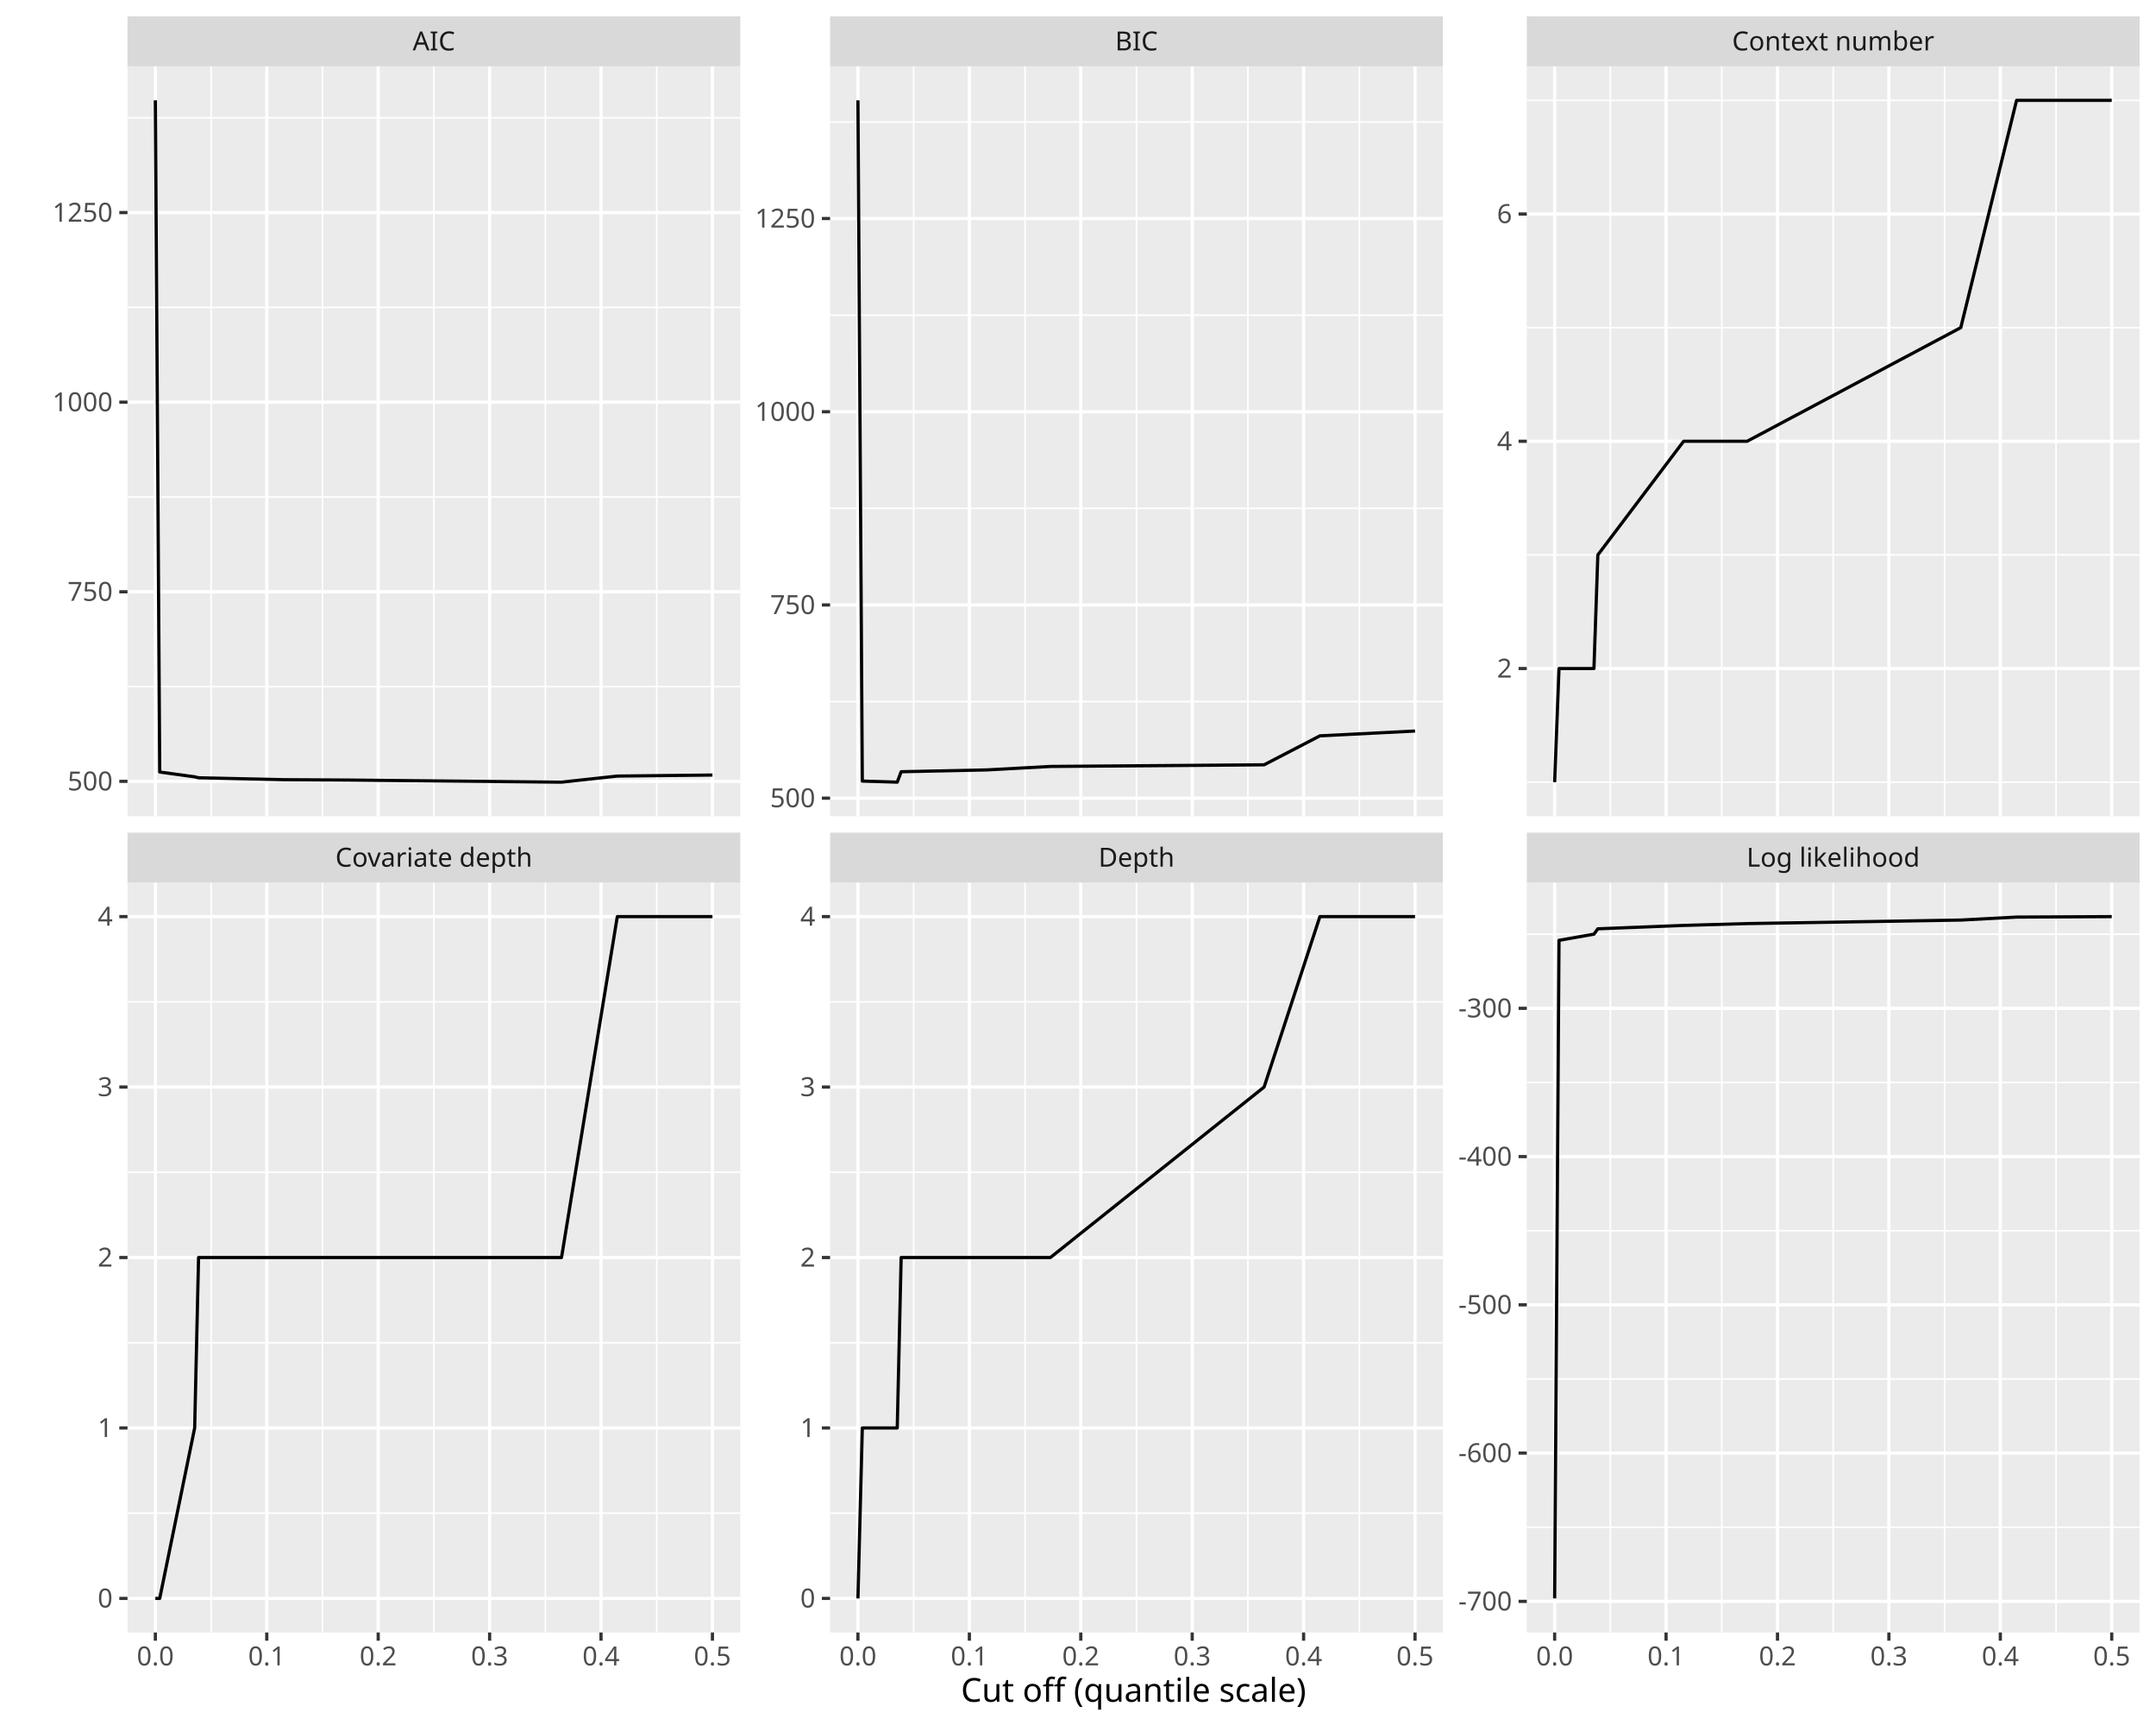
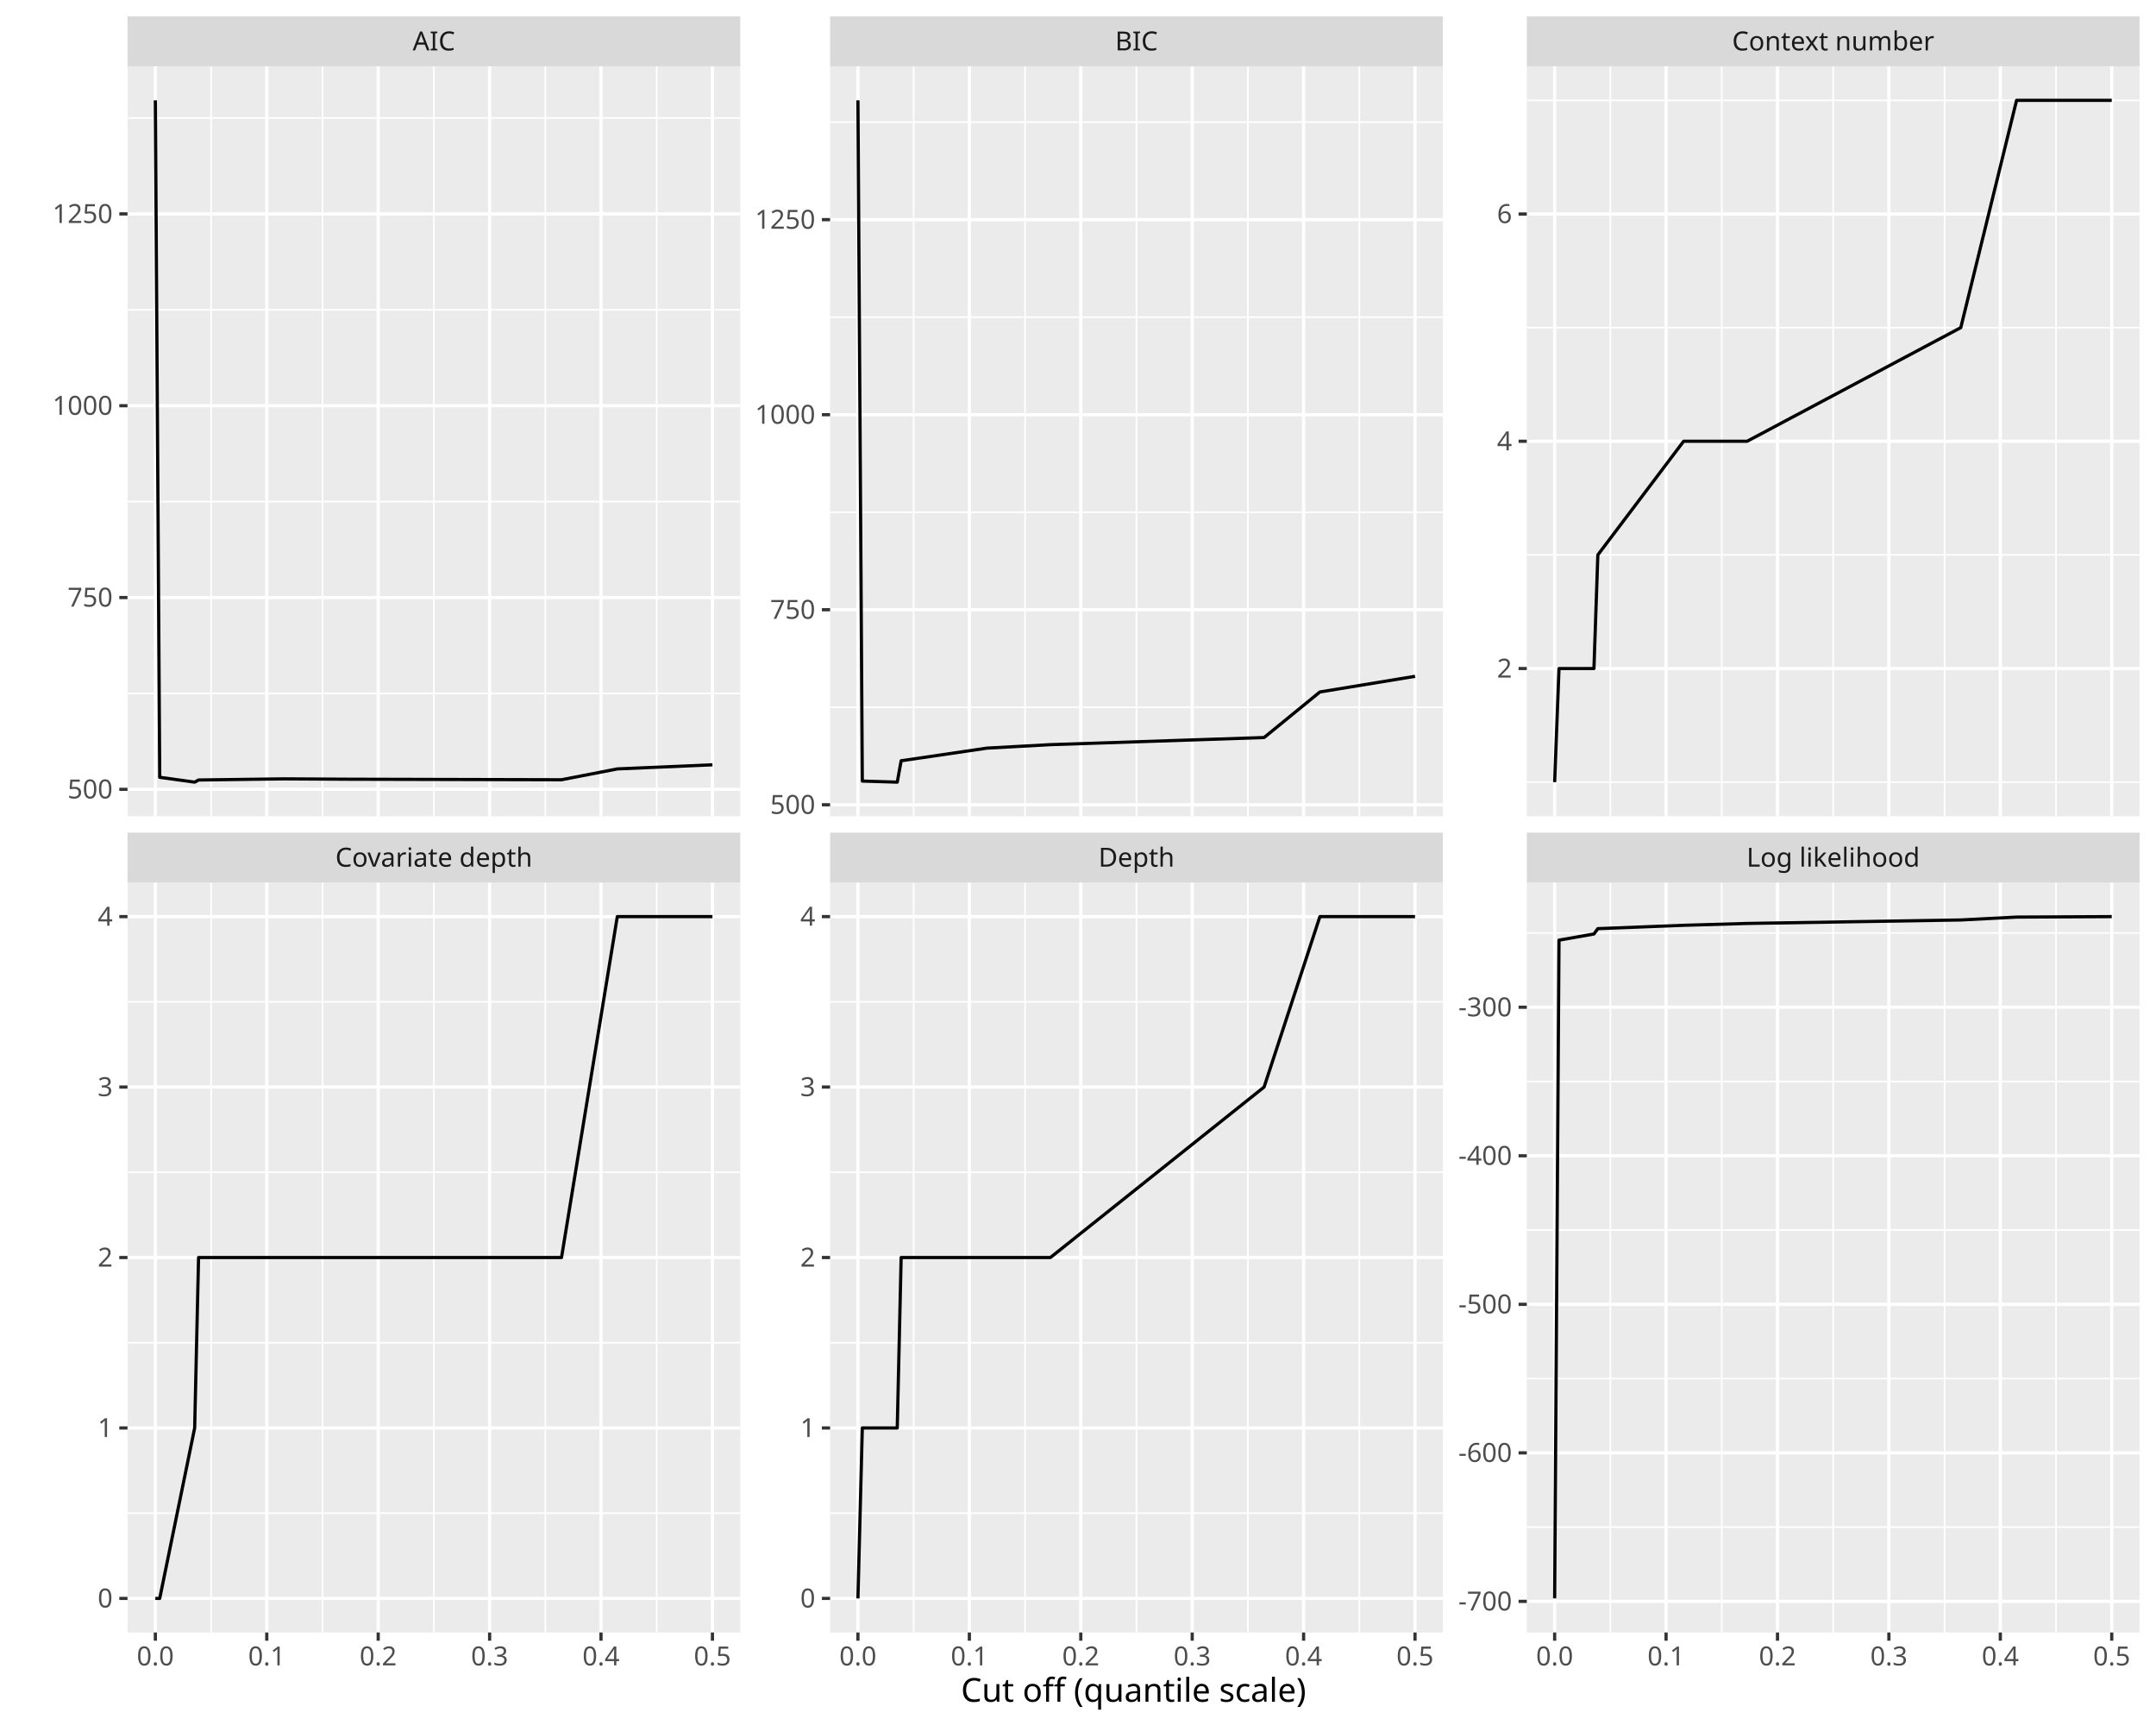
<svg xmlns="http://www.w3.org/2000/svg" class="svglite" data-engine-version="2.0" width="720.00pt" height="576.00pt" viewBox="0 0 720.00 576.00">
  <defs>
    <style type="text/css">
    .svglite line, .svglite polyline, .svglite polygon, .svglite path, .svglite rect, .svglite circle {
      fill: none;
      stroke: #000000;
      stroke-linecap: round;
      stroke-linejoin: round;
      stroke-miterlimit: 10.00;
    }
  </style>
  </defs>
  <rect width="100%" height="100%" style="stroke: none; fill: #FFFFFF;" />
  <defs>
    <clipPath id="cpMC4wMHw3MjAuMDB8MC4wMHw1NzYuMDA=">
      <rect x="0.00" y="0.00" width="720.00" height="576.00" />
    </clipPath>
  </defs>
  <g clip-path="url(#cpMC4wMHw3MjAuMDB8MC4wMHw1NzYuMDA=)">
    <rect x="0.00" y="0.00" width="720.00" height="576.00" style="stroke-width: 1.07; stroke: #FFFFFF; fill: #FFFFFF;" />
  </g>
  <defs>
    <clipPath id="cpNDIuNTh8MjQ3LjIyfDIyLjEzfDI3Mi41Ng==">
      <rect x="42.58" y="22.13" width="204.64" height="250.43" />
    </clipPath>
  </defs>
  <g clip-path="url(#cpNDIuNTh8MjQ3LjIyfDIyLjEzfDI3Mi41Ng==)">
    <rect x="42.58" y="22.13" width="204.64" height="250.43" style="stroke-width: 1.07; stroke: none; fill: #EBEBEB;" />
-     <polyline points="42.58,229.25 247.22,229.25 " style="stroke-width: 0.53; stroke: #FFFFFF; stroke-linecap: butt;" />
-     <polyline points="42.58,165.95 247.22,165.95 " style="stroke-width: 0.53; stroke: #FFFFFF; stroke-linecap: butt;" />
-     <polyline points="42.58,102.64 247.22,102.64 " style="stroke-width: 0.53; stroke: #FFFFFF; stroke-linecap: butt;" />
-     <polyline points="42.58,39.34 247.22,39.34 " style="stroke-width: 0.53; stroke: #FFFFFF; stroke-linecap: butt;" />
+     <polyline points="42.58,231.55 247.22,231.55 " style="stroke-width: 0.53; stroke: #FFFFFF; stroke-linecap: butt;" />
+     <polyline points="42.58,167.50 247.22,167.50 " style="stroke-width: 0.53; stroke: #FFFFFF; stroke-linecap: butt;" />
+     <polyline points="42.58,103.45 247.22,103.45 " style="stroke-width: 0.53; stroke: #FFFFFF; stroke-linecap: butt;" />
+     <polyline points="42.58,39.40 247.22,39.40 " style="stroke-width: 0.53; stroke: #FFFFFF; stroke-linecap: butt;" />
    <polyline points="70.49,272.56 70.49,22.13 " style="stroke-width: 0.53; stroke: #FFFFFF; stroke-linecap: butt;" />
    <polyline points="107.70,272.56 107.70,22.13 " style="stroke-width: 0.53; stroke: #FFFFFF; stroke-linecap: butt;" />
    <polyline points="144.90,272.56 144.90,22.13 " style="stroke-width: 0.53; stroke: #FFFFFF; stroke-linecap: butt;" />
    <polyline points="182.11,272.56 182.11,22.13 " style="stroke-width: 0.53; stroke: #FFFFFF; stroke-linecap: butt;" />
    <polyline points="219.32,272.56 219.32,22.13 " style="stroke-width: 0.53; stroke: #FFFFFF; stroke-linecap: butt;" />
-     <polyline points="42.58,260.90 247.22,260.90 " style="stroke-width: 1.07; stroke: #FFFFFF; stroke-linecap: butt;" />
-     <polyline points="42.58,197.60 247.22,197.60 " style="stroke-width: 1.07; stroke: #FFFFFF; stroke-linecap: butt;" />
-     <polyline points="42.58,134.29 247.22,134.29 " style="stroke-width: 1.07; stroke: #FFFFFF; stroke-linecap: butt;" />
-     <polyline points="42.58,70.99 247.22,70.99 " style="stroke-width: 1.07; stroke: #FFFFFF; stroke-linecap: butt;" />
+     <polyline points="42.58,263.57 247.22,263.57 " style="stroke-width: 1.07; stroke: #FFFFFF; stroke-linecap: butt;" />
+     <polyline points="42.58,199.52 247.22,199.52 " style="stroke-width: 1.07; stroke: #FFFFFF; stroke-linecap: butt;" />
+     <polyline points="42.58,135.47 247.22,135.47 " style="stroke-width: 1.07; stroke: #FFFFFF; stroke-linecap: butt;" />
+     <polyline points="42.58,71.43 247.22,71.43 " style="stroke-width: 1.07; stroke: #FFFFFF; stroke-linecap: butt;" />
    <polyline points="51.88,272.56 51.88,22.13 " style="stroke-width: 1.07; stroke: #FFFFFF; stroke-linecap: butt;" />
    <polyline points="89.09,272.56 89.09,22.13 " style="stroke-width: 1.07; stroke: #FFFFFF; stroke-linecap: butt;" />
    <polyline points="126.30,272.56 126.30,22.13 " style="stroke-width: 1.07; stroke: #FFFFFF; stroke-linecap: butt;" />
    <polyline points="163.51,272.56 163.51,22.13 " style="stroke-width: 1.07; stroke: #FFFFFF; stroke-linecap: butt;" />
    <polyline points="200.71,272.56 200.71,22.13 " style="stroke-width: 1.07; stroke: #FFFFFF; stroke-linecap: butt;" />
    <polyline points="237.92,272.56 237.92,22.13 " style="stroke-width: 1.07; stroke: #FFFFFF; stroke-linecap: butt;" />
-     <polyline points="51.88,33.51 53.34,257.79 65.01,259.39 66.31,259.71 94.96,260.35 116.16,260.47 187.52,261.17 206.15,259.14 237.92,258.80 " style="stroke-width: 1.07; stroke-linecap: butt;" />
+     <polyline points="51.88,33.51 53.34,259.55 65.01,261.17 66.31,260.45 94.96,260.07 116.16,260.19 187.52,260.37 206.15,256.75 237.92,255.38 " style="stroke-width: 1.07; stroke-linecap: butt;" />
  </g>
  <g clip-path="url(#cpMC4wMHw3MjAuMDB8MC4wMHw1NzYuMDA=)">
</g>
  <defs>
    <clipPath id="cpNDIuNTh8MjQ3LjIyfDI5NC42OXw1NDUuMTE=">
      <rect x="42.58" y="294.69" width="204.64" height="250.43" />
    </clipPath>
  </defs>
  <g clip-path="url(#cpNDIuNTh8MjQ3LjIyfDI5NC42OXw1NDUuMTE=)">
    <rect x="42.58" y="294.69" width="204.64" height="250.43" style="stroke-width: 1.07; stroke: none; fill: #EBEBEB;" />
    <polyline points="42.58,505.27 247.22,505.27 " style="stroke-width: 0.53; stroke: #FFFFFF; stroke-linecap: butt;" />
    <polyline points="42.58,448.36 247.22,448.36 " style="stroke-width: 0.53; stroke: #FFFFFF; stroke-linecap: butt;" />
    <polyline points="42.58,391.44 247.22,391.44 " style="stroke-width: 0.53; stroke: #FFFFFF; stroke-linecap: butt;" />
    <polyline points="42.58,334.53 247.22,334.53 " style="stroke-width: 0.53; stroke: #FFFFFF; stroke-linecap: butt;" />
    <polyline points="70.49,545.11 70.49,294.69 " style="stroke-width: 0.53; stroke: #FFFFFF; stroke-linecap: butt;" />
    <polyline points="107.70,545.11 107.70,294.69 " style="stroke-width: 0.53; stroke: #FFFFFF; stroke-linecap: butt;" />
    <polyline points="144.90,545.11 144.90,294.69 " style="stroke-width: 0.53; stroke: #FFFFFF; stroke-linecap: butt;" />
    <polyline points="182.11,545.11 182.11,294.69 " style="stroke-width: 0.53; stroke: #FFFFFF; stroke-linecap: butt;" />
    <polyline points="219.32,545.11 219.32,294.69 " style="stroke-width: 0.53; stroke: #FFFFFF; stroke-linecap: butt;" />
    <polyline points="42.58,533.73 247.22,533.73 " style="stroke-width: 1.07; stroke: #FFFFFF; stroke-linecap: butt;" />
    <polyline points="42.58,476.81 247.22,476.81 " style="stroke-width: 1.07; stroke: #FFFFFF; stroke-linecap: butt;" />
    <polyline points="42.58,419.90 247.22,419.90 " style="stroke-width: 1.07; stroke: #FFFFFF; stroke-linecap: butt;" />
    <polyline points="42.58,362.98 247.22,362.98 " style="stroke-width: 1.07; stroke: #FFFFFF; stroke-linecap: butt;" />
    <polyline points="42.58,306.07 247.22,306.07 " style="stroke-width: 1.07; stroke: #FFFFFF; stroke-linecap: butt;" />
    <polyline points="51.88,545.11 51.88,294.69 " style="stroke-width: 1.07; stroke: #FFFFFF; stroke-linecap: butt;" />
    <polyline points="89.09,545.11 89.09,294.69 " style="stroke-width: 1.07; stroke: #FFFFFF; stroke-linecap: butt;" />
    <polyline points="126.30,545.11 126.30,294.69 " style="stroke-width: 1.07; stroke: #FFFFFF; stroke-linecap: butt;" />
    <polyline points="163.51,545.11 163.51,294.69 " style="stroke-width: 1.07; stroke: #FFFFFF; stroke-linecap: butt;" />
    <polyline points="200.71,545.11 200.71,294.69 " style="stroke-width: 1.07; stroke: #FFFFFF; stroke-linecap: butt;" />
    <polyline points="237.92,545.11 237.92,294.69 " style="stroke-width: 1.07; stroke: #FFFFFF; stroke-linecap: butt;" />
    <polyline points="51.88,533.73 53.34,533.73 65.01,476.81 66.31,419.90 94.96,419.90 116.16,419.90 187.52,419.90 206.15,306.07 237.92,306.07 " style="stroke-width: 1.07; stroke-linecap: butt;" />
  </g>
  <g clip-path="url(#cpMC4wMHw3MjAuMDB8MC4wMHw1NzYuMDA=)">
</g>
  <defs>
    <clipPath id="cpMjc3LjIxfDQ4MS44NXwyMi4xM3wyNzIuNTY=">
      <rect x="277.21" y="22.13" width="204.64" height="250.43" />
    </clipPath>
  </defs>
  <g clip-path="url(#cpMjc3LjIxfDQ4MS44NXwyMi4xM3wyNzIuNTY=)">
    <rect x="277.21" y="22.13" width="204.64" height="250.43" style="stroke-width: 1.07; stroke: none; fill: #EBEBEB;" />
-     <polyline points="277.21,234.26 481.85,234.26 " style="stroke-width: 0.53; stroke: #FFFFFF; stroke-linecap: butt;" />
-     <polyline points="277.21,169.74 481.85,169.74 " style="stroke-width: 0.53; stroke: #FFFFFF; stroke-linecap: butt;" />
-     <polyline points="277.21,105.23 481.85,105.23 " style="stroke-width: 0.53; stroke: #FFFFFF; stroke-linecap: butt;" />
-     <polyline points="277.21,40.72 481.85,40.72 " style="stroke-width: 0.53; stroke: #FFFFFF; stroke-linecap: butt;" />
+     <polyline points="277.21,236.17 481.85,236.17 " style="stroke-width: 0.53; stroke: #FFFFFF; stroke-linecap: butt;" />
+     <polyline points="277.21,171.04 481.85,171.04 " style="stroke-width: 0.53; stroke: #FFFFFF; stroke-linecap: butt;" />
+     <polyline points="277.21,105.91 481.85,105.91 " style="stroke-width: 0.53; stroke: #FFFFFF; stroke-linecap: butt;" />
+     <polyline points="277.21,40.78 481.85,40.78 " style="stroke-width: 0.53; stroke: #FFFFFF; stroke-linecap: butt;" />
    <polyline points="305.12,272.56 305.12,22.13 " style="stroke-width: 0.53; stroke: #FFFFFF; stroke-linecap: butt;" />
    <polyline points="342.33,272.56 342.33,22.13 " style="stroke-width: 0.53; stroke: #FFFFFF; stroke-linecap: butt;" />
    <polyline points="379.53,272.56 379.53,22.13 " style="stroke-width: 0.53; stroke: #FFFFFF; stroke-linecap: butt;" />
    <polyline points="416.74,272.56 416.74,22.13 " style="stroke-width: 0.53; stroke: #FFFFFF; stroke-linecap: butt;" />
    <polyline points="453.95,272.56 453.95,22.13 " style="stroke-width: 0.53; stroke: #FFFFFF; stroke-linecap: butt;" />
-     <polyline points="277.21,266.52 481.85,266.52 " style="stroke-width: 1.07; stroke: #FFFFFF; stroke-linecap: butt;" />
-     <polyline points="277.21,202.00 481.85,202.00 " style="stroke-width: 1.07; stroke: #FFFFFF; stroke-linecap: butt;" />
-     <polyline points="277.21,137.49 481.85,137.49 " style="stroke-width: 1.07; stroke: #FFFFFF; stroke-linecap: butt;" />
-     <polyline points="277.21,72.97 481.85,72.97 " style="stroke-width: 1.07; stroke: #FFFFFF; stroke-linecap: butt;" />
+     <polyline points="277.21,268.73 481.85,268.73 " style="stroke-width: 1.07; stroke: #FFFFFF; stroke-linecap: butt;" />
+     <polyline points="277.21,203.60 481.85,203.60 " style="stroke-width: 1.07; stroke: #FFFFFF; stroke-linecap: butt;" />
+     <polyline points="277.21,138.48 481.85,138.48 " style="stroke-width: 1.07; stroke: #FFFFFF; stroke-linecap: butt;" />
+     <polyline points="277.21,73.35 481.85,73.35 " style="stroke-width: 1.07; stroke: #FFFFFF; stroke-linecap: butt;" />
    <polyline points="286.51,272.56 286.51,22.13 " style="stroke-width: 1.07; stroke: #FFFFFF; stroke-linecap: butt;" />
    <polyline points="323.72,272.56 323.72,22.13 " style="stroke-width: 1.07; stroke: #FFFFFF; stroke-linecap: butt;" />
    <polyline points="360.93,272.56 360.93,22.13 " style="stroke-width: 1.07; stroke: #FFFFFF; stroke-linecap: butt;" />
    <polyline points="398.14,272.56 398.14,22.13 " style="stroke-width: 1.07; stroke: #FFFFFF; stroke-linecap: butt;" />
    <polyline points="435.34,272.56 435.34,22.13 " style="stroke-width: 1.07; stroke: #FFFFFF; stroke-linecap: butt;" />
    <polyline points="472.55,272.56 472.55,22.13 " style="stroke-width: 1.07; stroke: #FFFFFF; stroke-linecap: butt;" />
-     <polyline points="286.51,33.51 287.97,260.81 299.64,261.17 300.94,257.69 329.59,257.08 350.79,255.93 422.15,255.38 440.78,245.71 472.55,244.10 " style="stroke-width: 1.07; stroke-linecap: butt;" />
+     <polyline points="286.51,33.51 287.97,260.81 299.64,261.17 300.94,254.03 329.59,249.81 350.79,248.65 422.15,246.27 440.78,231.06 472.55,225.83 " style="stroke-width: 1.07; stroke-linecap: butt;" />
  </g>
  <g clip-path="url(#cpMC4wMHw3MjAuMDB8MC4wMHw1NzYuMDA=)">
</g>
  <defs>
    <clipPath id="cpMjc3LjIxfDQ4MS44NXwyOTQuNjl8NTQ1LjEx">
      <rect x="277.21" y="294.69" width="204.64" height="250.43" />
    </clipPath>
  </defs>
  <g clip-path="url(#cpMjc3LjIxfDQ4MS44NXwyOTQuNjl8NTQ1LjEx)">
    <rect x="277.21" y="294.69" width="204.64" height="250.43" style="stroke-width: 1.07; stroke: none; fill: #EBEBEB;" />
    <polyline points="277.21,505.27 481.85,505.27 " style="stroke-width: 0.53; stroke: #FFFFFF; stroke-linecap: butt;" />
    <polyline points="277.21,448.36 481.85,448.36 " style="stroke-width: 0.53; stroke: #FFFFFF; stroke-linecap: butt;" />
    <polyline points="277.21,391.44 481.85,391.44 " style="stroke-width: 0.53; stroke: #FFFFFF; stroke-linecap: butt;" />
    <polyline points="277.21,334.53 481.85,334.53 " style="stroke-width: 0.53; stroke: #FFFFFF; stroke-linecap: butt;" />
    <polyline points="305.12,545.11 305.12,294.69 " style="stroke-width: 0.53; stroke: #FFFFFF; stroke-linecap: butt;" />
    <polyline points="342.33,545.11 342.33,294.69 " style="stroke-width: 0.53; stroke: #FFFFFF; stroke-linecap: butt;" />
    <polyline points="379.53,545.11 379.53,294.69 " style="stroke-width: 0.53; stroke: #FFFFFF; stroke-linecap: butt;" />
    <polyline points="416.74,545.11 416.74,294.69 " style="stroke-width: 0.53; stroke: #FFFFFF; stroke-linecap: butt;" />
    <polyline points="453.95,545.11 453.95,294.69 " style="stroke-width: 0.53; stroke: #FFFFFF; stroke-linecap: butt;" />
    <polyline points="277.21,533.73 481.85,533.73 " style="stroke-width: 1.07; stroke: #FFFFFF; stroke-linecap: butt;" />
    <polyline points="277.21,476.81 481.85,476.81 " style="stroke-width: 1.07; stroke: #FFFFFF; stroke-linecap: butt;" />
    <polyline points="277.21,419.90 481.85,419.90 " style="stroke-width: 1.07; stroke: #FFFFFF; stroke-linecap: butt;" />
    <polyline points="277.21,362.98 481.85,362.98 " style="stroke-width: 1.07; stroke: #FFFFFF; stroke-linecap: butt;" />
    <polyline points="277.21,306.07 481.85,306.07 " style="stroke-width: 1.07; stroke: #FFFFFF; stroke-linecap: butt;" />
    <polyline points="286.51,545.11 286.51,294.69 " style="stroke-width: 1.07; stroke: #FFFFFF; stroke-linecap: butt;" />
    <polyline points="323.72,545.11 323.72,294.69 " style="stroke-width: 1.07; stroke: #FFFFFF; stroke-linecap: butt;" />
    <polyline points="360.93,545.11 360.93,294.69 " style="stroke-width: 1.07; stroke: #FFFFFF; stroke-linecap: butt;" />
    <polyline points="398.14,545.11 398.14,294.69 " style="stroke-width: 1.07; stroke: #FFFFFF; stroke-linecap: butt;" />
    <polyline points="435.34,545.11 435.34,294.69 " style="stroke-width: 1.07; stroke: #FFFFFF; stroke-linecap: butt;" />
    <polyline points="472.55,545.11 472.55,294.69 " style="stroke-width: 1.07; stroke: #FFFFFF; stroke-linecap: butt;" />
    <polyline points="286.51,533.73 287.97,476.81 299.64,476.81 300.94,419.90 329.59,419.90 350.79,419.90 422.15,362.98 440.78,306.07 472.55,306.07 " style="stroke-width: 1.07; stroke-linecap: butt;" />
  </g>
  <g clip-path="url(#cpMC4wMHw3MjAuMDB8MC4wMHw1NzYuMDA=)">
</g>
  <defs>
    <clipPath id="cpNTA5Ljg4fDcxNC41MnwyMi4xM3wyNzIuNTY=">
      <rect x="509.88" y="22.13" width="204.64" height="250.43" />
    </clipPath>
  </defs>
  <g clip-path="url(#cpNTA5Ljg4fDcxNC41MnwyMi4xM3wyNzIuNTY=)">
    <rect x="509.88" y="22.13" width="204.64" height="250.43" style="stroke-width: 1.07; stroke: none; fill: #EBEBEB;" />
    <polyline points="509.88,261.17 714.52,261.17 " style="stroke-width: 0.53; stroke: #FFFFFF; stroke-linecap: butt;" />
    <polyline points="509.88,185.29 714.52,185.29 " style="stroke-width: 0.53; stroke: #FFFFFF; stroke-linecap: butt;" />
    <polyline points="509.88,109.40 714.52,109.40 " style="stroke-width: 0.53; stroke: #FFFFFF; stroke-linecap: butt;" />
    <polyline points="509.88,33.51 714.52,33.51 " style="stroke-width: 0.53; stroke: #FFFFFF; stroke-linecap: butt;" />
    <polyline points="537.78,272.56 537.78,22.13 " style="stroke-width: 0.53; stroke: #FFFFFF; stroke-linecap: butt;" />
    <polyline points="574.99,272.56 574.99,22.13 " style="stroke-width: 0.53; stroke: #FFFFFF; stroke-linecap: butt;" />
    <polyline points="612.20,272.56 612.20,22.13 " style="stroke-width: 0.53; stroke: #FFFFFF; stroke-linecap: butt;" />
    <polyline points="649.41,272.56 649.41,22.13 " style="stroke-width: 0.53; stroke: #FFFFFF; stroke-linecap: butt;" />
    <polyline points="686.61,272.56 686.61,22.13 " style="stroke-width: 0.53; stroke: #FFFFFF; stroke-linecap: butt;" />
    <polyline points="509.88,223.23 714.52,223.23 " style="stroke-width: 1.07; stroke: #FFFFFF; stroke-linecap: butt;" />
    <polyline points="509.88,147.34 714.52,147.34 " style="stroke-width: 1.07; stroke: #FFFFFF; stroke-linecap: butt;" />
    <polyline points="509.88,71.46 714.52,71.46 " style="stroke-width: 1.07; stroke: #FFFFFF; stroke-linecap: butt;" />
    <polyline points="519.18,272.56 519.18,22.13 " style="stroke-width: 1.07; stroke: #FFFFFF; stroke-linecap: butt;" />
    <polyline points="556.39,272.56 556.39,22.13 " style="stroke-width: 1.07; stroke: #FFFFFF; stroke-linecap: butt;" />
    <polyline points="593.60,272.56 593.60,22.13 " style="stroke-width: 1.07; stroke: #FFFFFF; stroke-linecap: butt;" />
    <polyline points="630.80,272.56 630.80,22.13 " style="stroke-width: 1.07; stroke: #FFFFFF; stroke-linecap: butt;" />
    <polyline points="668.01,272.56 668.01,22.13 " style="stroke-width: 1.07; stroke: #FFFFFF; stroke-linecap: butt;" />
    <polyline points="705.22,272.56 705.22,22.13 " style="stroke-width: 1.07; stroke: #FFFFFF; stroke-linecap: butt;" />
    <polyline points="519.18,261.17 520.63,223.23 532.30,223.23 533.60,185.29 562.25,147.34 583.46,147.34 654.81,109.40 673.44,33.51 705.22,33.51 " style="stroke-width: 1.07; stroke-linecap: butt;" />
  </g>
  <g clip-path="url(#cpMC4wMHw3MjAuMDB8MC4wMHw1NzYuMDA=)">
</g>
  <defs>
    <clipPath id="cpNTA5Ljg4fDcxNC41MnwyOTQuNjl8NTQ1LjEx">
      <rect x="509.88" y="294.69" width="204.64" height="250.43" />
    </clipPath>
  </defs>
  <g clip-path="url(#cpNTA5Ljg4fDcxNC41MnwyOTQuNjl8NTQ1LjEx)">
    <rect x="509.88" y="294.69" width="204.64" height="250.43" style="stroke-width: 1.07; stroke: none; fill: #EBEBEB;" />
-     <polyline points="509.88,509.97 714.52,509.97 " style="stroke-width: 0.53; stroke: #FFFFFF; stroke-linecap: butt;" />
-     <polyline points="509.88,460.46 714.52,460.46 " style="stroke-width: 0.53; stroke: #FFFFFF; stroke-linecap: butt;" />
-     <polyline points="509.88,410.95 714.52,410.95 " style="stroke-width: 0.53; stroke: #FFFFFF; stroke-linecap: butt;" />
-     <polyline points="509.88,361.45 714.52,361.45 " style="stroke-width: 0.53; stroke: #FFFFFF; stroke-linecap: butt;" />
-     <polyline points="509.88,311.94 714.52,311.94 " style="stroke-width: 0.53; stroke: #FFFFFF; stroke-linecap: butt;" />
+     <polyline points="509.88,509.92 714.52,509.92 " style="stroke-width: 0.53; stroke: #FFFFFF; stroke-linecap: butt;" />
+     <polyline points="509.88,460.33 714.52,460.33 " style="stroke-width: 0.53; stroke: #FFFFFF; stroke-linecap: butt;" />
+     <polyline points="509.88,410.73 714.52,410.73 " style="stroke-width: 0.53; stroke: #FFFFFF; stroke-linecap: butt;" />
+     <polyline points="509.88,361.13 714.52,361.13 " style="stroke-width: 0.53; stroke: #FFFFFF; stroke-linecap: butt;" />
+     <polyline points="509.88,311.53 714.52,311.53 " style="stroke-width: 0.53; stroke: #FFFFFF; stroke-linecap: butt;" />
    <polyline points="537.78,545.11 537.78,294.69 " style="stroke-width: 0.53; stroke: #FFFFFF; stroke-linecap: butt;" />
    <polyline points="574.99,545.11 574.99,294.69 " style="stroke-width: 0.53; stroke: #FFFFFF; stroke-linecap: butt;" />
    <polyline points="612.20,545.11 612.20,294.69 " style="stroke-width: 0.53; stroke: #FFFFFF; stroke-linecap: butt;" />
    <polyline points="649.41,545.11 649.41,294.69 " style="stroke-width: 0.53; stroke: #FFFFFF; stroke-linecap: butt;" />
    <polyline points="686.61,545.11 686.61,294.69 " style="stroke-width: 0.53; stroke: #FFFFFF; stroke-linecap: butt;" />
    <polyline points="509.88,534.72 714.52,534.72 " style="stroke-width: 1.07; stroke: #FFFFFF; stroke-linecap: butt;" />
-     <polyline points="509.88,485.21 714.52,485.21 " style="stroke-width: 1.07; stroke: #FFFFFF; stroke-linecap: butt;" />
-     <polyline points="509.88,435.71 714.52,435.71 " style="stroke-width: 1.07; stroke: #FFFFFF; stroke-linecap: butt;" />
-     <polyline points="509.88,386.20 714.52,386.20 " style="stroke-width: 1.07; stroke: #FFFFFF; stroke-linecap: butt;" />
-     <polyline points="509.88,336.69 714.52,336.69 " style="stroke-width: 1.07; stroke: #FFFFFF; stroke-linecap: butt;" />
+     <polyline points="509.88,485.12 714.52,485.12 " style="stroke-width: 1.07; stroke: #FFFFFF; stroke-linecap: butt;" />
+     <polyline points="509.88,435.53 714.52,435.53 " style="stroke-width: 1.07; stroke: #FFFFFF; stroke-linecap: butt;" />
+     <polyline points="509.88,385.93 714.52,385.93 " style="stroke-width: 1.07; stroke: #FFFFFF; stroke-linecap: butt;" />
+     <polyline points="509.88,336.33 714.52,336.33 " style="stroke-width: 1.07; stroke: #FFFFFF; stroke-linecap: butt;" />
    <polyline points="519.18,545.11 519.18,294.69 " style="stroke-width: 1.07; stroke: #FFFFFF; stroke-linecap: butt;" />
    <polyline points="556.39,545.11 556.39,294.69 " style="stroke-width: 1.07; stroke: #FFFFFF; stroke-linecap: butt;" />
    <polyline points="593.60,545.11 593.60,294.69 " style="stroke-width: 1.07; stroke: #FFFFFF; stroke-linecap: butt;" />
    <polyline points="630.80,545.11 630.80,294.69 " style="stroke-width: 1.07; stroke: #FFFFFF; stroke-linecap: butt;" />
    <polyline points="668.01,545.11 668.01,294.69 " style="stroke-width: 1.07; stroke: #FFFFFF; stroke-linecap: butt;" />
    <polyline points="705.22,545.11 705.22,294.69 " style="stroke-width: 1.07; stroke: #FFFFFF; stroke-linecap: butt;" />
-     <polyline points="519.18,533.73 520.63,313.99 532.30,311.93 533.60,310.14 562.25,309.01 583.46,308.40 654.81,307.22 673.44,306.23 705.22,306.07 " style="stroke-width: 1.07; stroke-linecap: butt;" />
+     <polyline points="519.18,533.73 520.63,313.93 532.30,311.87 533.60,310.09 562.25,308.97 583.46,308.35 654.81,307.19 673.44,306.23 705.22,306.07 " style="stroke-width: 1.07; stroke-linecap: butt;" />
  </g>
  <g clip-path="url(#cpMC4wMHw3MjAuMDB8MC4wMHw1NzYuMDA=)">
</g>
  <defs>
    <clipPath id="cpNDIuNTh8MjQ3LjIyfDI3OC4wNHwyOTQuNjk=">
      <rect x="42.58" y="278.04" width="204.64" height="16.65" />
    </clipPath>
  </defs>
  <g clip-path="url(#cpNDIuNTh8MjQ3LjIyfDI3OC4wNHwyOTQuNjk=)">
    <rect x="42.58" y="278.04" width="204.64" height="16.65" style="stroke-width: 1.07; stroke: none; fill: #D9D9D9;" />
    <text x="144.90" y="289.39" text-anchor="middle" style="font-size: 8.80px; fill: #1A1A1A; font-family: sans;" textLength="62.14px" lengthAdjust="spacingAndGlyphs">Covariate depth</text>
  </g>
  <g clip-path="url(#cpMC4wMHw3MjAuMDB8MC4wMHw1NzYuMDA=)">
</g>
  <defs>
    <clipPath id="cpMjc3LjIxfDQ4MS44NXwyNzguMDR8Mjk0LjY5">
      <rect x="277.21" y="278.04" width="204.64" height="16.65" />
    </clipPath>
  </defs>
  <g clip-path="url(#cpMjc3LjIxfDQ4MS44NXwyNzguMDR8Mjk0LjY5)">
    <rect x="277.21" y="278.04" width="204.64" height="16.65" style="stroke-width: 1.07; stroke: none; fill: #D9D9D9;" />
    <text x="379.53" y="289.39" text-anchor="middle" style="font-size: 8.80px; fill: #1A1A1A; font-family: sans;" textLength="23.49px" lengthAdjust="spacingAndGlyphs">Depth</text>
  </g>
  <g clip-path="url(#cpMC4wMHw3MjAuMDB8MC4wMHw1NzYuMDA=)">
</g>
  <defs>
    <clipPath id="cpNTA5Ljg4fDcxNC41MnwyNzguMDR8Mjk0LjY5">
      <rect x="509.88" y="278.04" width="204.64" height="16.65" />
    </clipPath>
  </defs>
  <g clip-path="url(#cpNTA5Ljg4fDcxNC41MnwyNzguMDR8Mjk0LjY5)">
    <rect x="509.88" y="278.04" width="204.64" height="16.65" style="stroke-width: 1.07; stroke: none; fill: #D9D9D9;" />
    <text x="612.20" y="289.39" text-anchor="middle" style="font-size: 8.80px; fill: #1A1A1A; font-family: sans;" textLength="53.82px" lengthAdjust="spacingAndGlyphs">Log likelihood</text>
  </g>
  <g clip-path="url(#cpMC4wMHw3MjAuMDB8MC4wMHw1NzYuMDA=)">
</g>
  <defs>
    <clipPath id="cpNDIuNTh8MjQ3LjIyfDUuNDh8MjIuMTM=">
      <rect x="42.58" y="5.48" width="204.64" height="16.65" />
    </clipPath>
  </defs>
  <g clip-path="url(#cpNDIuNTh8MjQ3LjIyfDUuNDh8MjIuMTM=)">
    <rect x="42.58" y="5.48" width="204.64" height="16.65" style="stroke-width: 1.07; stroke: none; fill: #D9D9D9;" />
    <text x="144.90" y="16.83" text-anchor="middle" style="font-size: 8.80px; fill: #1A1A1A; font-family: sans;" textLength="14.67px" lengthAdjust="spacingAndGlyphs">AIC</text>
  </g>
  <g clip-path="url(#cpMC4wMHw3MjAuMDB8MC4wMHw1NzYuMDA=)">
</g>
  <defs>
    <clipPath id="cpMjc3LjIxfDQ4MS44NXw1LjQ4fDIyLjEz">
      <rect x="277.21" y="5.48" width="204.64" height="16.65" />
    </clipPath>
  </defs>
  <g clip-path="url(#cpMjc3LjIxfDQ4MS44NXw1LjQ4fDIyLjEz)">
    <rect x="277.21" y="5.48" width="204.64" height="16.65" style="stroke-width: 1.07; stroke: none; fill: #D9D9D9;" />
    <text x="379.53" y="16.83" text-anchor="middle" style="font-size: 8.80px; fill: #1A1A1A; font-family: sans;" textLength="14.67px" lengthAdjust="spacingAndGlyphs">BIC</text>
  </g>
  <g clip-path="url(#cpMC4wMHw3MjAuMDB8MC4wMHw1NzYuMDA=)">
</g>
  <defs>
    <clipPath id="cpNTA5Ljg4fDcxNC41Mnw1LjQ4fDIyLjEz">
      <rect x="509.88" y="5.48" width="204.64" height="16.65" />
    </clipPath>
  </defs>
  <g clip-path="url(#cpNTA5Ljg4fDcxNC41Mnw1LjQ4fDIyLjEz)">
    <rect x="509.88" y="5.48" width="204.64" height="16.65" style="stroke-width: 1.07; stroke: none; fill: #D9D9D9;" />
    <text x="612.20" y="16.83" text-anchor="middle" style="font-size: 8.80px; fill: #1A1A1A; font-family: sans;" textLength="62.62px" lengthAdjust="spacingAndGlyphs">Context number</text>
  </g>
  <g clip-path="url(#cpMC4wMHw3MjAuMDB8MC4wMHw1NzYuMDA=)">
    <polyline points="51.88,547.85 51.88,545.11 " style="stroke-width: 1.07; stroke: #333333; stroke-linecap: butt;" />
    <polyline points="89.09,547.85 89.09,545.11 " style="stroke-width: 1.07; stroke: #333333; stroke-linecap: butt;" />
    <polyline points="126.30,547.85 126.30,545.11 " style="stroke-width: 1.07; stroke: #333333; stroke-linecap: butt;" />
    <polyline points="163.51,547.85 163.51,545.11 " style="stroke-width: 1.07; stroke: #333333; stroke-linecap: butt;" />
    <polyline points="200.71,547.85 200.71,545.11 " style="stroke-width: 1.07; stroke: #333333; stroke-linecap: butt;" />
    <polyline points="237.92,547.85 237.92,545.11 " style="stroke-width: 1.07; stroke: #333333; stroke-linecap: butt;" />
    <text x="51.88" y="556.10" text-anchor="middle" style="font-size: 8.80px; fill: #4D4D4D; font-family: sans;" textLength="12.23px" lengthAdjust="spacingAndGlyphs">0.0</text>
    <text x="89.09" y="556.10" text-anchor="middle" style="font-size: 8.80px; fill: #4D4D4D; font-family: sans;" textLength="12.23px" lengthAdjust="spacingAndGlyphs">0.1</text>
    <text x="126.30" y="556.10" text-anchor="middle" style="font-size: 8.80px; fill: #4D4D4D; font-family: sans;" textLength="12.23px" lengthAdjust="spacingAndGlyphs">0.2</text>
    <text x="163.51" y="556.10" text-anchor="middle" style="font-size: 8.80px; fill: #4D4D4D; font-family: sans;" textLength="12.23px" lengthAdjust="spacingAndGlyphs">0.3</text>
    <text x="200.71" y="556.10" text-anchor="middle" style="font-size: 8.80px; fill: #4D4D4D; font-family: sans;" textLength="12.23px" lengthAdjust="spacingAndGlyphs">0.4</text>
    <text x="237.92" y="556.10" text-anchor="middle" style="font-size: 8.80px; fill: #4D4D4D; font-family: sans;" textLength="12.23px" lengthAdjust="spacingAndGlyphs">0.5</text>
    <polyline points="286.51,547.85 286.51,545.11 " style="stroke-width: 1.07; stroke: #333333; stroke-linecap: butt;" />
    <polyline points="323.72,547.85 323.72,545.11 " style="stroke-width: 1.07; stroke: #333333; stroke-linecap: butt;" />
    <polyline points="360.93,547.85 360.93,545.11 " style="stroke-width: 1.07; stroke: #333333; stroke-linecap: butt;" />
    <polyline points="398.14,547.85 398.14,545.11 " style="stroke-width: 1.07; stroke: #333333; stroke-linecap: butt;" />
    <polyline points="435.34,547.85 435.34,545.11 " style="stroke-width: 1.07; stroke: #333333; stroke-linecap: butt;" />
    <polyline points="472.55,547.85 472.55,545.11 " style="stroke-width: 1.07; stroke: #333333; stroke-linecap: butt;" />
    <text x="286.51" y="556.10" text-anchor="middle" style="font-size: 8.80px; fill: #4D4D4D; font-family: sans;" textLength="12.23px" lengthAdjust="spacingAndGlyphs">0.0</text>
    <text x="323.72" y="556.10" text-anchor="middle" style="font-size: 8.80px; fill: #4D4D4D; font-family: sans;" textLength="12.23px" lengthAdjust="spacingAndGlyphs">0.1</text>
    <text x="360.93" y="556.10" text-anchor="middle" style="font-size: 8.80px; fill: #4D4D4D; font-family: sans;" textLength="12.23px" lengthAdjust="spacingAndGlyphs">0.2</text>
    <text x="398.14" y="556.10" text-anchor="middle" style="font-size: 8.80px; fill: #4D4D4D; font-family: sans;" textLength="12.23px" lengthAdjust="spacingAndGlyphs">0.3</text>
    <text x="435.34" y="556.10" text-anchor="middle" style="font-size: 8.80px; fill: #4D4D4D; font-family: sans;" textLength="12.23px" lengthAdjust="spacingAndGlyphs">0.4</text>
    <text x="472.55" y="556.10" text-anchor="middle" style="font-size: 8.80px; fill: #4D4D4D; font-family: sans;" textLength="12.23px" lengthAdjust="spacingAndGlyphs">0.5</text>
    <polyline points="519.18,547.85 519.18,545.11 " style="stroke-width: 1.07; stroke: #333333; stroke-linecap: butt;" />
    <polyline points="556.39,547.85 556.39,545.11 " style="stroke-width: 1.07; stroke: #333333; stroke-linecap: butt;" />
    <polyline points="593.60,547.85 593.60,545.11 " style="stroke-width: 1.07; stroke: #333333; stroke-linecap: butt;" />
    <polyline points="630.80,547.85 630.80,545.11 " style="stroke-width: 1.07; stroke: #333333; stroke-linecap: butt;" />
    <polyline points="668.01,547.85 668.01,545.11 " style="stroke-width: 1.07; stroke: #333333; stroke-linecap: butt;" />
    <polyline points="705.22,547.85 705.22,545.11 " style="stroke-width: 1.07; stroke: #333333; stroke-linecap: butt;" />
    <text x="519.18" y="556.10" text-anchor="middle" style="font-size: 8.80px; fill: #4D4D4D; font-family: sans;" textLength="12.23px" lengthAdjust="spacingAndGlyphs">0.0</text>
    <text x="556.39" y="556.10" text-anchor="middle" style="font-size: 8.80px; fill: #4D4D4D; font-family: sans;" textLength="12.23px" lengthAdjust="spacingAndGlyphs">0.1</text>
    <text x="593.60" y="556.10" text-anchor="middle" style="font-size: 8.80px; fill: #4D4D4D; font-family: sans;" textLength="12.23px" lengthAdjust="spacingAndGlyphs">0.2</text>
    <text x="630.80" y="556.10" text-anchor="middle" style="font-size: 8.80px; fill: #4D4D4D; font-family: sans;" textLength="12.23px" lengthAdjust="spacingAndGlyphs">0.3</text>
    <text x="668.01" y="556.10" text-anchor="middle" style="font-size: 8.80px; fill: #4D4D4D; font-family: sans;" textLength="12.23px" lengthAdjust="spacingAndGlyphs">0.4</text>
    <text x="705.22" y="556.10" text-anchor="middle" style="font-size: 8.80px; fill: #4D4D4D; font-family: sans;" textLength="12.23px" lengthAdjust="spacingAndGlyphs">0.5</text>
    <text x="504.95" y="226.26" text-anchor="end" style="font-size: 8.80px; fill: #4D4D4D; font-family: sans;" textLength="4.89px" lengthAdjust="spacingAndGlyphs">2</text>
    <text x="504.95" y="150.37" text-anchor="end" style="font-size: 8.80px; fill: #4D4D4D; font-family: sans;" textLength="4.89px" lengthAdjust="spacingAndGlyphs">4</text>
    <text x="504.95" y="74.48" text-anchor="end" style="font-size: 8.80px; fill: #4D4D4D; font-family: sans;" textLength="4.89px" lengthAdjust="spacingAndGlyphs">6</text>
    <polyline points="507.14,223.23 509.88,223.23 " style="stroke-width: 1.07; stroke: #333333; stroke-linecap: butt;" />
    <polyline points="507.14,147.34 509.88,147.34 " style="stroke-width: 1.07; stroke: #333333; stroke-linecap: butt;" />
    <polyline points="507.14,71.46 509.88,71.46 " style="stroke-width: 1.07; stroke: #333333; stroke-linecap: butt;" />
    <text x="504.95" y="537.75" text-anchor="end" style="font-size: 8.80px; fill: #4D4D4D; font-family: sans;" textLength="17.61px" lengthAdjust="spacingAndGlyphs">-700</text>
-     <text x="504.95" y="488.24" text-anchor="end" style="font-size: 8.80px; fill: #4D4D4D; font-family: sans;" textLength="17.61px" lengthAdjust="spacingAndGlyphs">-600</text>
-     <text x="504.95" y="438.73" text-anchor="end" style="font-size: 8.80px; fill: #4D4D4D; font-family: sans;" textLength="17.61px" lengthAdjust="spacingAndGlyphs">-500</text>
-     <text x="504.95" y="389.23" text-anchor="end" style="font-size: 8.80px; fill: #4D4D4D; font-family: sans;" textLength="17.61px" lengthAdjust="spacingAndGlyphs">-400</text>
-     <text x="504.95" y="339.72" text-anchor="end" style="font-size: 8.80px; fill: #4D4D4D; font-family: sans;" textLength="17.61px" lengthAdjust="spacingAndGlyphs">-300</text>
+     <text x="504.95" y="488.15" text-anchor="end" style="font-size: 8.80px; fill: #4D4D4D; font-family: sans;" textLength="17.61px" lengthAdjust="spacingAndGlyphs">-600</text>
+     <text x="504.95" y="438.56" text-anchor="end" style="font-size: 8.80px; fill: #4D4D4D; font-family: sans;" textLength="17.61px" lengthAdjust="spacingAndGlyphs">-500</text>
+     <text x="504.95" y="388.96" text-anchor="end" style="font-size: 8.80px; fill: #4D4D4D; font-family: sans;" textLength="17.61px" lengthAdjust="spacingAndGlyphs">-400</text>
+     <text x="504.95" y="339.36" text-anchor="end" style="font-size: 8.80px; fill: #4D4D4D; font-family: sans;" textLength="17.61px" lengthAdjust="spacingAndGlyphs">-300</text>
    <polyline points="507.14,534.72 509.88,534.72 " style="stroke-width: 1.07; stroke: #333333; stroke-linecap: butt;" />
-     <polyline points="507.14,485.21 509.88,485.21 " style="stroke-width: 1.07; stroke: #333333; stroke-linecap: butt;" />
-     <polyline points="507.14,435.71 509.88,435.71 " style="stroke-width: 1.07; stroke: #333333; stroke-linecap: butt;" />
-     <polyline points="507.14,386.20 509.88,386.20 " style="stroke-width: 1.07; stroke: #333333; stroke-linecap: butt;" />
-     <polyline points="507.14,336.69 509.88,336.69 " style="stroke-width: 1.07; stroke: #333333; stroke-linecap: butt;" />
-     <text x="272.28" y="269.54" text-anchor="end" style="font-size: 8.80px; fill: #4D4D4D; font-family: sans;" textLength="14.68px" lengthAdjust="spacingAndGlyphs">500</text>
-     <text x="272.28" y="205.03" text-anchor="end" style="font-size: 8.80px; fill: #4D4D4D; font-family: sans;" textLength="14.68px" lengthAdjust="spacingAndGlyphs">750</text>
-     <text x="272.28" y="140.52" text-anchor="end" style="font-size: 8.80px; fill: #4D4D4D; font-family: sans;" textLength="19.58px" lengthAdjust="spacingAndGlyphs">1000</text>
-     <text x="272.28" y="76.00" text-anchor="end" style="font-size: 8.80px; fill: #4D4D4D; font-family: sans;" textLength="19.58px" lengthAdjust="spacingAndGlyphs">1250</text>
-     <polyline points="274.47,266.52 277.21,266.52 " style="stroke-width: 1.07; stroke: #333333; stroke-linecap: butt;" />
-     <polyline points="274.47,202.00 277.21,202.00 " style="stroke-width: 1.07; stroke: #333333; stroke-linecap: butt;" />
-     <polyline points="274.47,137.49 277.21,137.49 " style="stroke-width: 1.07; stroke: #333333; stroke-linecap: butt;" />
-     <polyline points="274.47,72.97 277.21,72.97 " style="stroke-width: 1.07; stroke: #333333; stroke-linecap: butt;" />
+     <polyline points="507.14,485.12 509.88,485.12 " style="stroke-width: 1.07; stroke: #333333; stroke-linecap: butt;" />
+     <polyline points="507.14,435.53 509.88,435.53 " style="stroke-width: 1.07; stroke: #333333; stroke-linecap: butt;" />
+     <polyline points="507.14,385.93 509.88,385.93 " style="stroke-width: 1.07; stroke: #333333; stroke-linecap: butt;" />
+     <polyline points="507.14,336.33 509.88,336.33 " style="stroke-width: 1.07; stroke: #333333; stroke-linecap: butt;" />
+     <text x="272.28" y="271.76" text-anchor="end" style="font-size: 8.80px; fill: #4D4D4D; font-family: sans;" textLength="14.68px" lengthAdjust="spacingAndGlyphs">500</text>
+     <text x="272.28" y="206.63" text-anchor="end" style="font-size: 8.80px; fill: #4D4D4D; font-family: sans;" textLength="14.68px" lengthAdjust="spacingAndGlyphs">750</text>
+     <text x="272.28" y="141.50" text-anchor="end" style="font-size: 8.80px; fill: #4D4D4D; font-family: sans;" textLength="19.58px" lengthAdjust="spacingAndGlyphs">1000</text>
+     <text x="272.28" y="76.38" text-anchor="end" style="font-size: 8.80px; fill: #4D4D4D; font-family: sans;" textLength="19.58px" lengthAdjust="spacingAndGlyphs">1250</text>
+     <polyline points="274.47,268.73 277.21,268.73 " style="stroke-width: 1.07; stroke: #333333; stroke-linecap: butt;" />
+     <polyline points="274.47,203.60 277.21,203.60 " style="stroke-width: 1.07; stroke: #333333; stroke-linecap: butt;" />
+     <polyline points="274.47,138.48 277.21,138.48 " style="stroke-width: 1.07; stroke: #333333; stroke-linecap: butt;" />
+     <polyline points="274.47,73.35 277.21,73.35 " style="stroke-width: 1.07; stroke: #333333; stroke-linecap: butt;" />
    <text x="272.28" y="536.76" text-anchor="end" style="font-size: 8.80px; fill: #4D4D4D; font-family: sans;" textLength="4.89px" lengthAdjust="spacingAndGlyphs">0</text>
    <text x="272.28" y="479.84" text-anchor="end" style="font-size: 8.80px; fill: #4D4D4D; font-family: sans;" textLength="4.89px" lengthAdjust="spacingAndGlyphs">1</text>
    <text x="272.28" y="422.93" text-anchor="end" style="font-size: 8.80px; fill: #4D4D4D; font-family: sans;" textLength="4.89px" lengthAdjust="spacingAndGlyphs">2</text>
    <text x="272.28" y="366.01" text-anchor="end" style="font-size: 8.80px; fill: #4D4D4D; font-family: sans;" textLength="4.89px" lengthAdjust="spacingAndGlyphs">3</text>
    <text x="272.28" y="309.10" text-anchor="end" style="font-size: 8.80px; fill: #4D4D4D; font-family: sans;" textLength="4.89px" lengthAdjust="spacingAndGlyphs">4</text>
    <polyline points="274.47,533.73 277.21,533.73 " style="stroke-width: 1.07; stroke: #333333; stroke-linecap: butt;" />
    <polyline points="274.47,476.81 277.21,476.81 " style="stroke-width: 1.07; stroke: #333333; stroke-linecap: butt;" />
    <polyline points="274.47,419.90 277.21,419.90 " style="stroke-width: 1.07; stroke: #333333; stroke-linecap: butt;" />
    <polyline points="274.47,362.98 277.21,362.98 " style="stroke-width: 1.07; stroke: #333333; stroke-linecap: butt;" />
    <polyline points="274.47,306.07 277.21,306.07 " style="stroke-width: 1.07; stroke: #333333; stroke-linecap: butt;" />
-     <text x="37.65" y="263.93" text-anchor="end" style="font-size: 8.80px; fill: #4D4D4D; font-family: sans;" textLength="14.68px" lengthAdjust="spacingAndGlyphs">500</text>
-     <text x="37.65" y="200.63" text-anchor="end" style="font-size: 8.80px; fill: #4D4D4D; font-family: sans;" textLength="14.68px" lengthAdjust="spacingAndGlyphs">750</text>
-     <text x="37.65" y="137.32" text-anchor="end" style="font-size: 8.80px; fill: #4D4D4D; font-family: sans;" textLength="19.58px" lengthAdjust="spacingAndGlyphs">1000</text>
-     <text x="37.65" y="74.02" text-anchor="end" style="font-size: 8.80px; fill: #4D4D4D; font-family: sans;" textLength="19.58px" lengthAdjust="spacingAndGlyphs">1250</text>
-     <polyline points="39.84,260.90 42.58,260.90 " style="stroke-width: 1.07; stroke: #333333; stroke-linecap: butt;" />
-     <polyline points="39.84,197.60 42.58,197.60 " style="stroke-width: 1.07; stroke: #333333; stroke-linecap: butt;" />
-     <polyline points="39.84,134.29 42.58,134.29 " style="stroke-width: 1.07; stroke: #333333; stroke-linecap: butt;" />
-     <polyline points="39.84,70.99 42.58,70.99 " style="stroke-width: 1.07; stroke: #333333; stroke-linecap: butt;" />
+     <text x="37.65" y="266.60" text-anchor="end" style="font-size: 8.80px; fill: #4D4D4D; font-family: sans;" textLength="14.68px" lengthAdjust="spacingAndGlyphs">500</text>
+     <text x="37.65" y="202.55" text-anchor="end" style="font-size: 8.80px; fill: #4D4D4D; font-family: sans;" textLength="14.68px" lengthAdjust="spacingAndGlyphs">750</text>
+     <text x="37.65" y="138.50" text-anchor="end" style="font-size: 8.80px; fill: #4D4D4D; font-family: sans;" textLength="19.58px" lengthAdjust="spacingAndGlyphs">1000</text>
+     <text x="37.65" y="74.46" text-anchor="end" style="font-size: 8.80px; fill: #4D4D4D; font-family: sans;" textLength="19.58px" lengthAdjust="spacingAndGlyphs">1250</text>
+     <polyline points="39.84,263.57 42.58,263.57 " style="stroke-width: 1.07; stroke: #333333; stroke-linecap: butt;" />
+     <polyline points="39.84,199.52 42.58,199.52 " style="stroke-width: 1.07; stroke: #333333; stroke-linecap: butt;" />
+     <polyline points="39.84,135.47 42.58,135.47 " style="stroke-width: 1.07; stroke: #333333; stroke-linecap: butt;" />
+     <polyline points="39.84,71.43 42.58,71.43 " style="stroke-width: 1.07; stroke: #333333; stroke-linecap: butt;" />
    <text x="37.65" y="536.76" text-anchor="end" style="font-size: 8.80px; fill: #4D4D4D; font-family: sans;" textLength="4.89px" lengthAdjust="spacingAndGlyphs">0</text>
    <text x="37.65" y="479.84" text-anchor="end" style="font-size: 8.80px; fill: #4D4D4D; font-family: sans;" textLength="4.89px" lengthAdjust="spacingAndGlyphs">1</text>
    <text x="37.65" y="422.93" text-anchor="end" style="font-size: 8.80px; fill: #4D4D4D; font-family: sans;" textLength="4.89px" lengthAdjust="spacingAndGlyphs">2</text>
    <text x="37.65" y="366.01" text-anchor="end" style="font-size: 8.80px; fill: #4D4D4D; font-family: sans;" textLength="4.89px" lengthAdjust="spacingAndGlyphs">3</text>
    <text x="37.65" y="309.10" text-anchor="end" style="font-size: 8.80px; fill: #4D4D4D; font-family: sans;" textLength="4.89px" lengthAdjust="spacingAndGlyphs">4</text>
    <polyline points="39.84,533.73 42.58,533.73 " style="stroke-width: 1.07; stroke: #333333; stroke-linecap: butt;" />
    <polyline points="39.84,476.81 42.58,476.81 " style="stroke-width: 1.07; stroke: #333333; stroke-linecap: butt;" />
    <polyline points="39.84,419.90 42.58,419.90 " style="stroke-width: 1.07; stroke: #333333; stroke-linecap: butt;" />
    <polyline points="39.84,362.98 42.58,362.98 " style="stroke-width: 1.07; stroke: #333333; stroke-linecap: butt;" />
    <polyline points="39.84,306.07 42.58,306.07 " style="stroke-width: 1.07; stroke: #333333; stroke-linecap: butt;" />
    <text x="378.55" y="568.24" text-anchor="middle" style="font-size: 11.00px; font-family: sans;" textLength="110.06px" lengthAdjust="spacingAndGlyphs">Cut off (quantile scale)</text>
  </g>
</svg>
